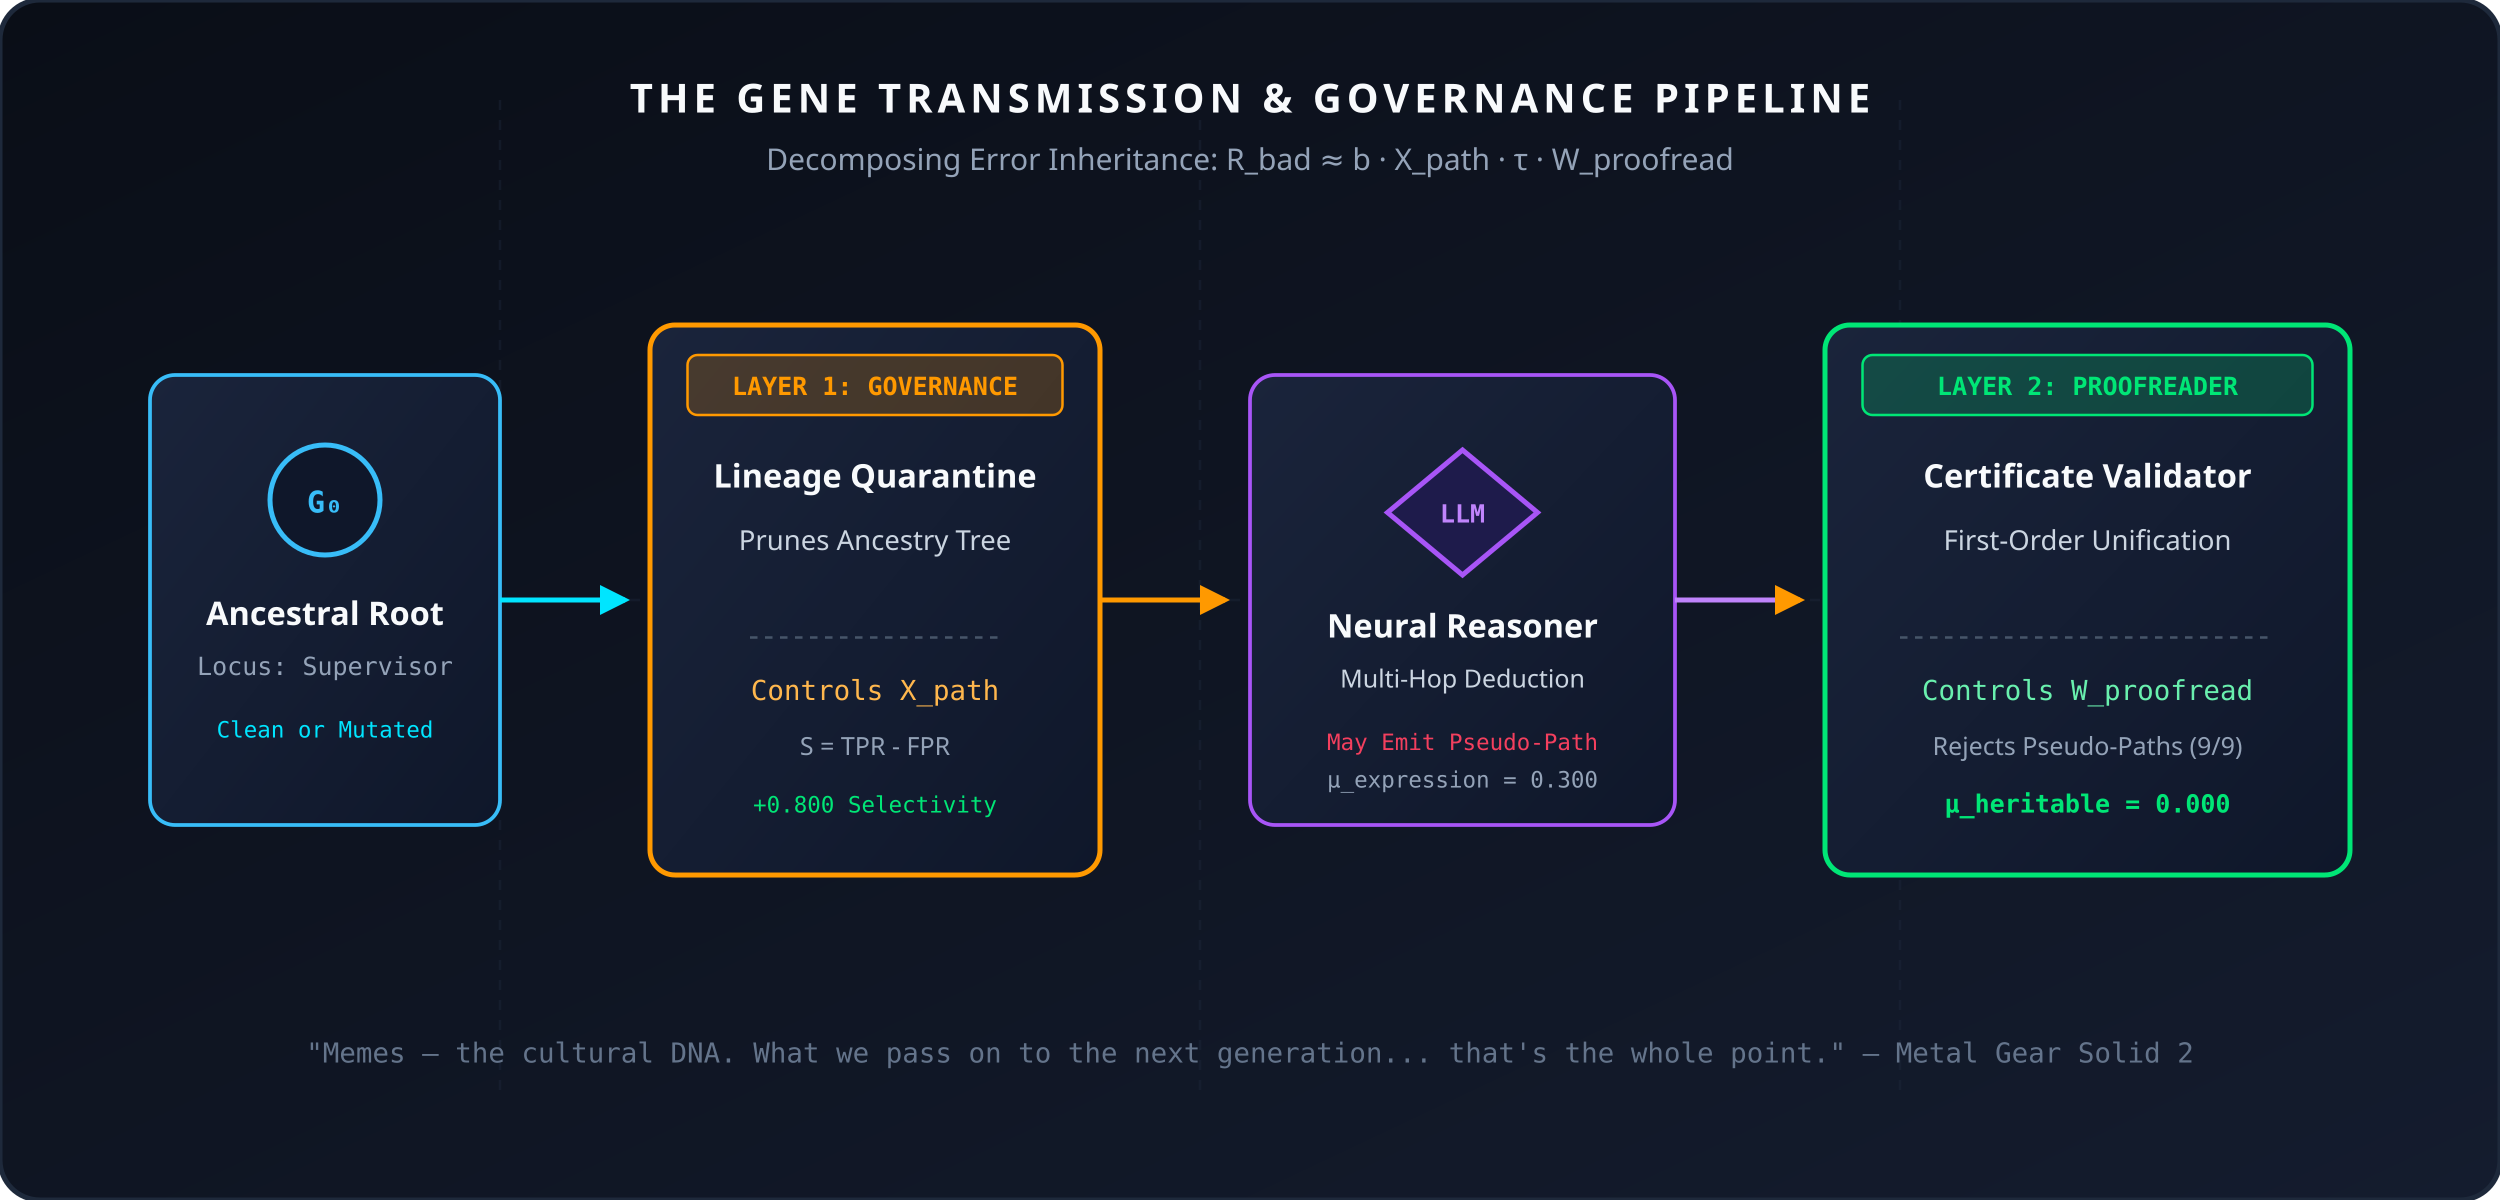
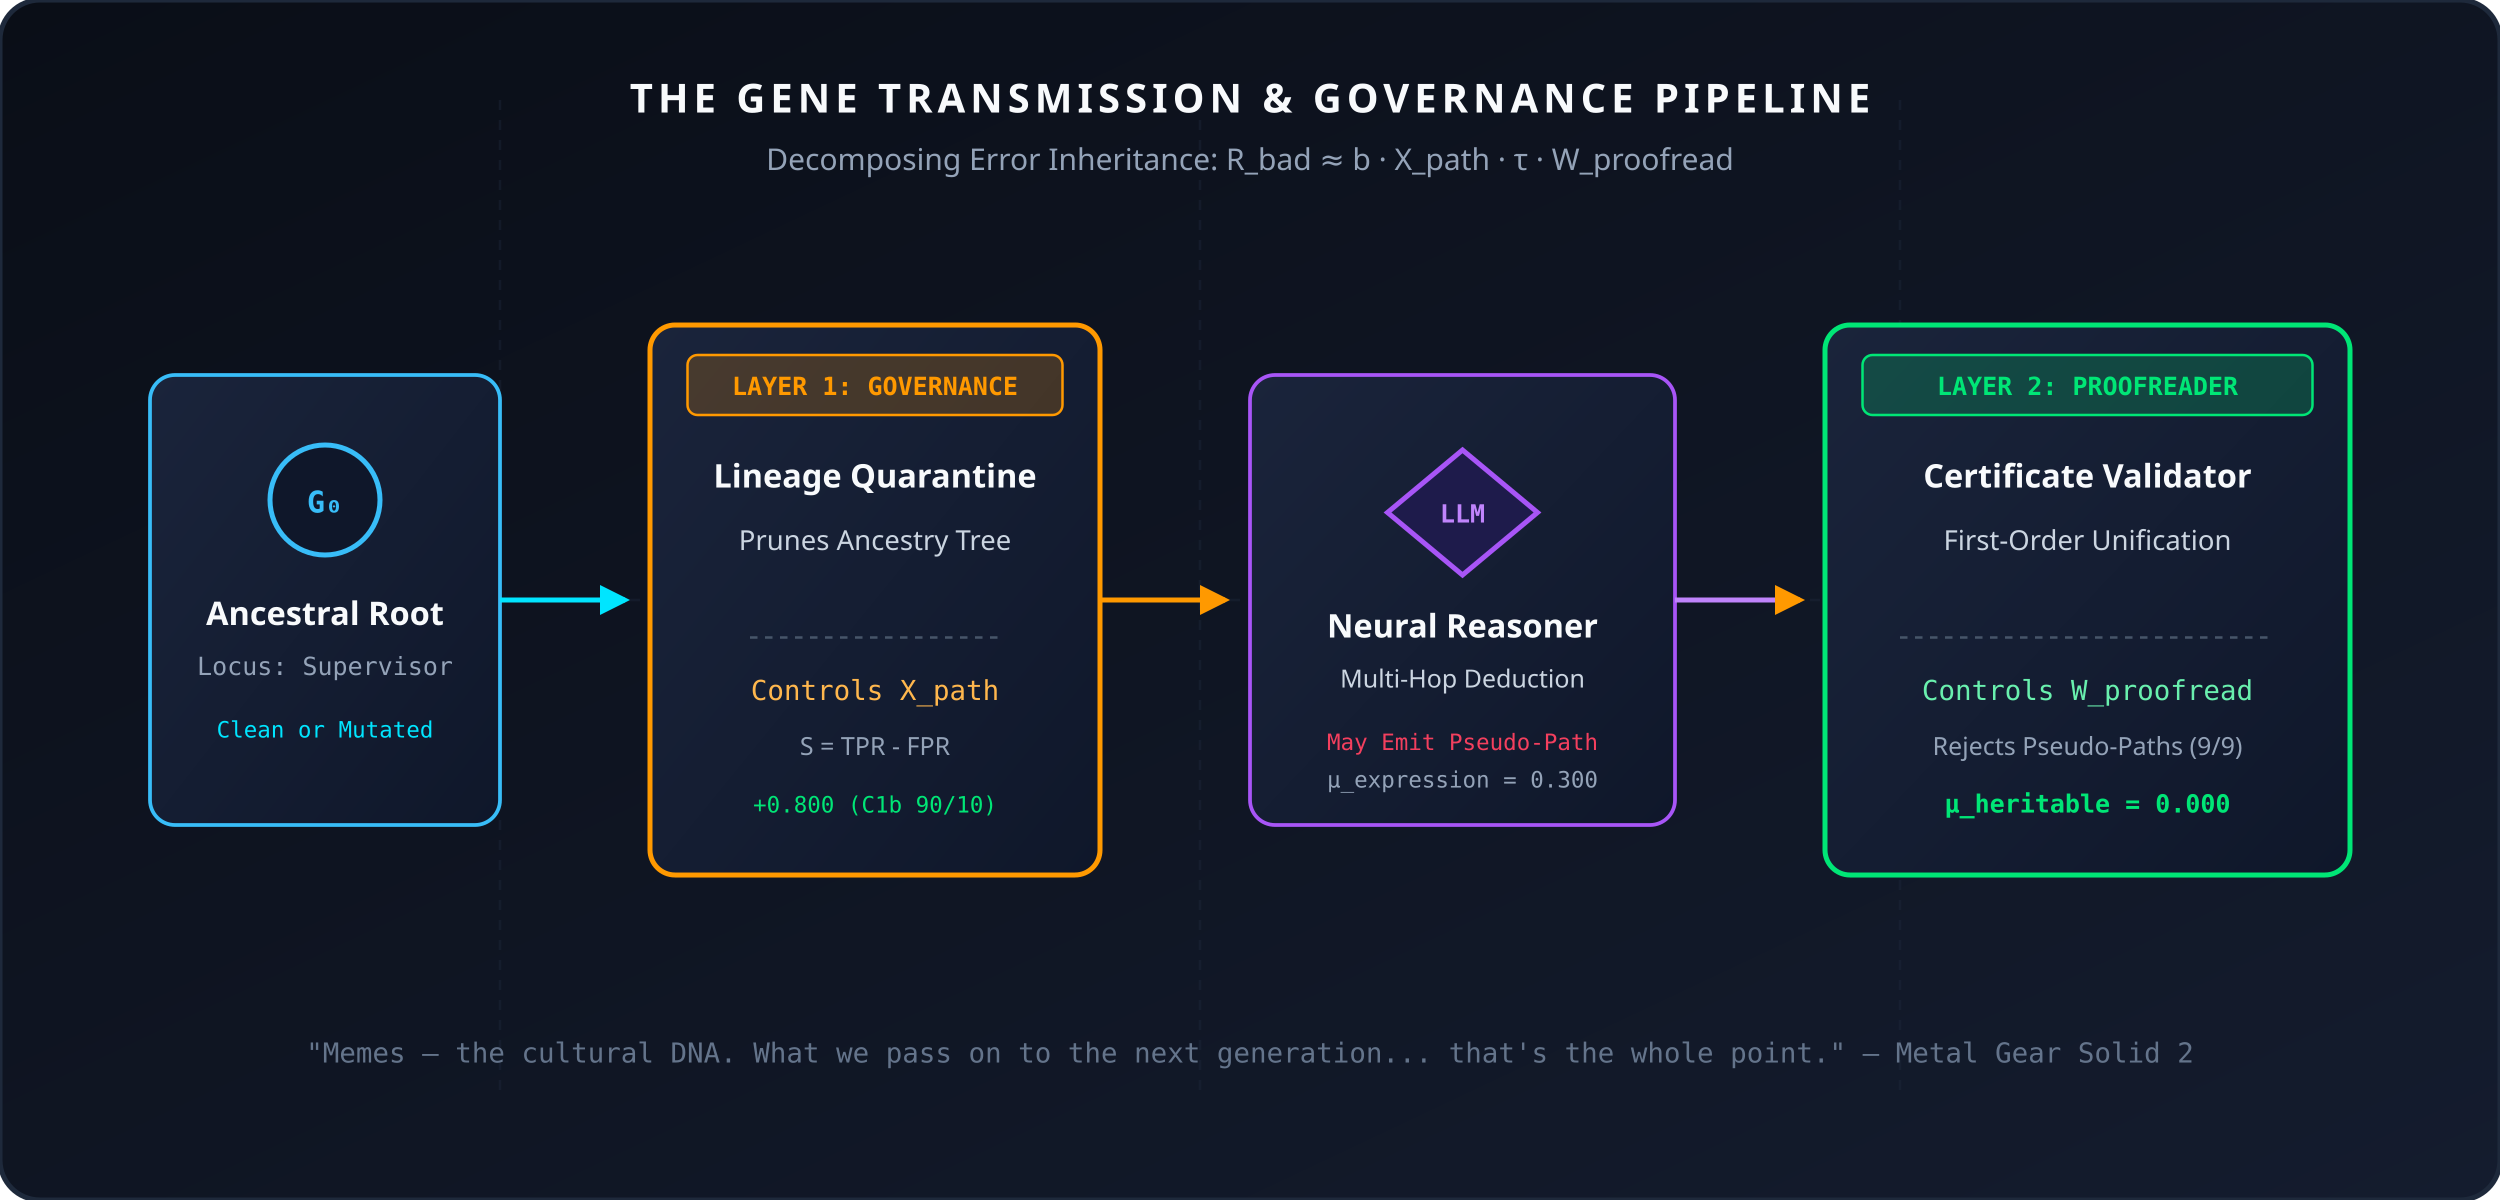
<svg xmlns="http://www.w3.org/2000/svg" viewBox="0 0 1000 480" width="1000" height="480">
  <defs>
    <linearGradient id="bgGrad" x1="0%" y1="0%" x2="100%" y2="100%">
      <stop offset="0%" stop-color="#0a0e17" />
      <stop offset="100%" stop-color="#141c2e" />
    </linearGradient>
    <linearGradient id="boxGrad" x1="0%" y1="0%" x2="100%" y2="100%">
      <stop offset="0%" stop-color="#1a243b" />
      <stop offset="100%" stop-color="#0f172a" />
    </linearGradient>
    <linearGradient id="accentOrange" x1="0%" y1="0%" x2="100%" y2="100%">
      <stop offset="0%" stop-color="#ff9900" />
      <stop offset="100%" stop-color="#e65100" />
    </linearGradient>
    <linearGradient id="accentCyan" x1="0%" y1="0%" x2="100%" y2="100%">
      <stop offset="0%" stop-color="#00e5ff" />
      <stop offset="100%" stop-color="#0097a7" />
    </linearGradient>
    <linearGradient id="accentGreen" x1="0%" y1="0%" x2="100%" y2="100%">
      <stop offset="0%" stop-color="#00e676" />
      <stop offset="100%" stop-color="#1b5e20" />
    </linearGradient>
    <filter id="glow" x="-20%" y="-20%" width="140%" height="140%">
      <feGaussianBlur stdDeviation="6" result="blur" />
      <feComposite in="SourceGraphic" in2="blur" operator="over" />
    </filter>
    <marker id="arrowCyan" markerWidth="8" markerHeight="8" refX="6" refY="4" orient="auto">
      <path d="M1,1 L7,4 L1,7 Z" fill="#00e5ff" />
    </marker>
    <marker id="arrowOrange" markerWidth="8" markerHeight="8" refX="6" refY="4" orient="auto">
      <path d="M1,1 L7,4 L1,7 Z" fill="#ff9900" />
    </marker>
    <marker id="arrowGreen" markerWidth="8" markerHeight="8" refX="6" refY="4" orient="auto">
      <path d="M1,1 L7,4 L1,7 Z" fill="#00e676" />
    </marker>
  </defs>
  <rect width="1000" height="480" rx="16" fill="url(#bgGrad)" stroke="#1e293b" stroke-width="2" />
  <g stroke="#1e293b" stroke-width="1" stroke-dasharray="4,4" opacity="0.4">
    <line x1="60" y1="240" x2="940" y2="240" />
    <line x1="200" y1="40" x2="200" y2="440" />
    <line x1="480" y1="40" x2="480" y2="440" />
    <line x1="760" y1="40" x2="760" y2="440" />
  </g>
  <text x="500" y="45" font-family="'JetBrains Mono', 'Segoe UI', monospace" font-size="16" font-weight="700" fill="#f8fafc" text-anchor="middle" letter-spacing="2">
    THE GENE TRANSMISSION &amp; GOVERNANCE PIPELINE
  </text>
  <text x="500" y="68" font-family="'Segoe UI', sans-serif" font-size="12" fill="#94a3b8" text-anchor="middle">
    Decomposing Error Inheritance: R_bad ≈ b · X_path · τ · W_proofread
  </text>
  <g transform="translate(60, 150)">
    <rect width="140" height="180" rx="10" fill="url(#boxGrad)" stroke="#38bdf8" stroke-width="1.5" />
    <circle cx="70" cy="50" r="22" fill="#0f172a" stroke="#38bdf8" stroke-width="2" />
    <text x="70" y="55" font-family="'JetBrains Mono', monospace" font-size="12" font-weight="700" fill="#38bdf8" text-anchor="middle">G₀</text>
    <text x="70" y="100" font-family="'Segoe UI', sans-serif" font-size="13" font-weight="600" fill="#f8fafc" text-anchor="middle">Ancestral Root</text>
    <text x="70" y="120" font-family="'JetBrains Mono', monospace" font-size="10" fill="#94a3b8" text-anchor="middle">Locus: Supervisor</text>
    <text x="70" y="145" font-family="'JetBrains Mono', monospace" font-size="9" fill="#00e5ff" text-anchor="middle">Clean or Mutated</text>
  </g>
  <line x1="200" y1="240" x2="250" y2="240" stroke="#00e5ff" stroke-width="2" marker-end="url(#arrowCyan)" />
  <g transform="translate(260, 130)">
    <rect width="180" height="220" rx="10" fill="url(#boxGrad)" stroke="#ff9900" stroke-width="2" />
    <rect x="15" y="12" width="150" height="24" rx="4" fill="#ff9900" fill-opacity="0.2" stroke="#ff9900" stroke-width="1" />
    <text x="90" y="28" font-family="'JetBrains Mono', monospace" font-size="10" font-weight="700" fill="#ff9900" text-anchor="middle">LAYER 1: GOVERNANCE</text>
    <text x="90" y="65" font-family="'Segoe UI', sans-serif" font-size="13" font-weight="600" fill="#f8fafc" text-anchor="middle">Lineage Quarantine</text>
    <text x="90" y="90" font-family="'Segoe UI', sans-serif" font-size="11" fill="#cbd5e1" text-anchor="middle">Prunes Ancestry Tree</text>
    <path d="M 40 125 L 140 125" stroke="#475569" stroke-width="1" stroke-dasharray="3,3" />
    <text x="90" y="150" font-family="'JetBrains Mono', monospace" font-size="11" fill="#ffb74d" text-anchor="middle">Controls X_path</text>
    <text x="90" y="172" font-family="'Segoe UI', sans-serif" font-size="10" fill="#94a3b8" text-anchor="middle">S = TPR - FPR</text>
-     <text x="90" y="195" font-family="'JetBrains Mono', monospace" font-size="9" fill="#00e676" text-anchor="middle">+0.800 Selectivity</text>
+     <text x="90" y="195" font-family="'JetBrains Mono', monospace" font-size="9" fill="#00e676" text-anchor="middle">+0.800 (C1b 90/10)</text>
  </g>
  <line x1="440" y1="240" x2="490" y2="240" stroke="#ff9900" stroke-width="2" marker-end="url(#arrowOrange)" />
  <g transform="translate(500, 150)">
    <rect width="170" height="180" rx="10" fill="url(#boxGrad)" stroke="#a855f7" stroke-width="1.5" />
    <polygon points="85,30 115,55 85,80 55,55" fill="#1e1b4b" stroke="#a855f7" stroke-width="2" />
    <text x="85" y="59" font-family="'JetBrains Mono', monospace" font-size="10" font-weight="700" fill="#c084fc" text-anchor="middle">LLM</text>
    <text x="85" y="105" font-family="'Segoe UI', sans-serif" font-size="13" font-weight="600" fill="#f8fafc" text-anchor="middle">Neural Reasoner</text>
    <text x="85" y="125" font-family="'Segoe UI', sans-serif" font-size="10" fill="#cbd5e1" text-anchor="middle">Multi-Hop Deduction</text>
    <text x="85" y="150" font-family="'JetBrains Mono', monospace" font-size="9" fill="#f43f5e" text-anchor="middle">May Emit Pseudo-Path</text>
    <text x="85" y="165" font-family="'JetBrains Mono', monospace" font-size="9" fill="#94a3b8" text-anchor="middle">μ_expression = 0.300</text>
  </g>
  <line x1="670" y1="240" x2="720" y2="240" stroke="#c084fc" stroke-width="2" marker-end="url(#arrowOrange)" />
  <g transform="translate(730, 130)">
    <rect width="210" height="220" rx="10" fill="url(#boxGrad)" stroke="#00e676" stroke-width="2" />
    <rect x="15" y="12" width="180" height="24" rx="4" fill="#00e676" fill-opacity="0.2" stroke="#00e676" stroke-width="1" />
    <text x="105" y="28" font-family="'JetBrains Mono', monospace" font-size="10" font-weight="700" fill="#00e676" text-anchor="middle">LAYER 2: PROOFREADER</text>
    <text x="105" y="65" font-family="'Segoe UI', sans-serif" font-size="13" font-weight="600" fill="#f8fafc" text-anchor="middle">Certificate Validator</text>
    <text x="105" y="90" font-family="'Segoe UI', sans-serif" font-size="11" fill="#cbd5e1" text-anchor="middle">First-Order Unification</text>
    <path d="M 30 125 L 180 125" stroke="#475569" stroke-width="1" stroke-dasharray="3,3" />
    <text x="105" y="150" font-family="'JetBrains Mono', monospace" font-size="11" fill="#69f0ae" text-anchor="middle">Controls W_proofread</text>
    <text x="105" y="172" font-family="'Segoe UI', sans-serif" font-size="10" fill="#94a3b8" text-anchor="middle">Rejects Pseudo-Paths (9/9)</text>
    <text x="105" y="195" font-family="'JetBrains Mono', monospace" font-size="10" font-weight="700" fill="#00e676" text-anchor="middle">μ_heritable = 0.000</text>
  </g>
  <text x="500" y="425" font-family="'JetBrains Mono', monospace" font-size="11" fill="#64748b" text-anchor="middle">
    "Memes — the cultural DNA. What we pass on to the next generation... that's the whole point." — Metal Gear Solid 2
  </text>
</svg>
